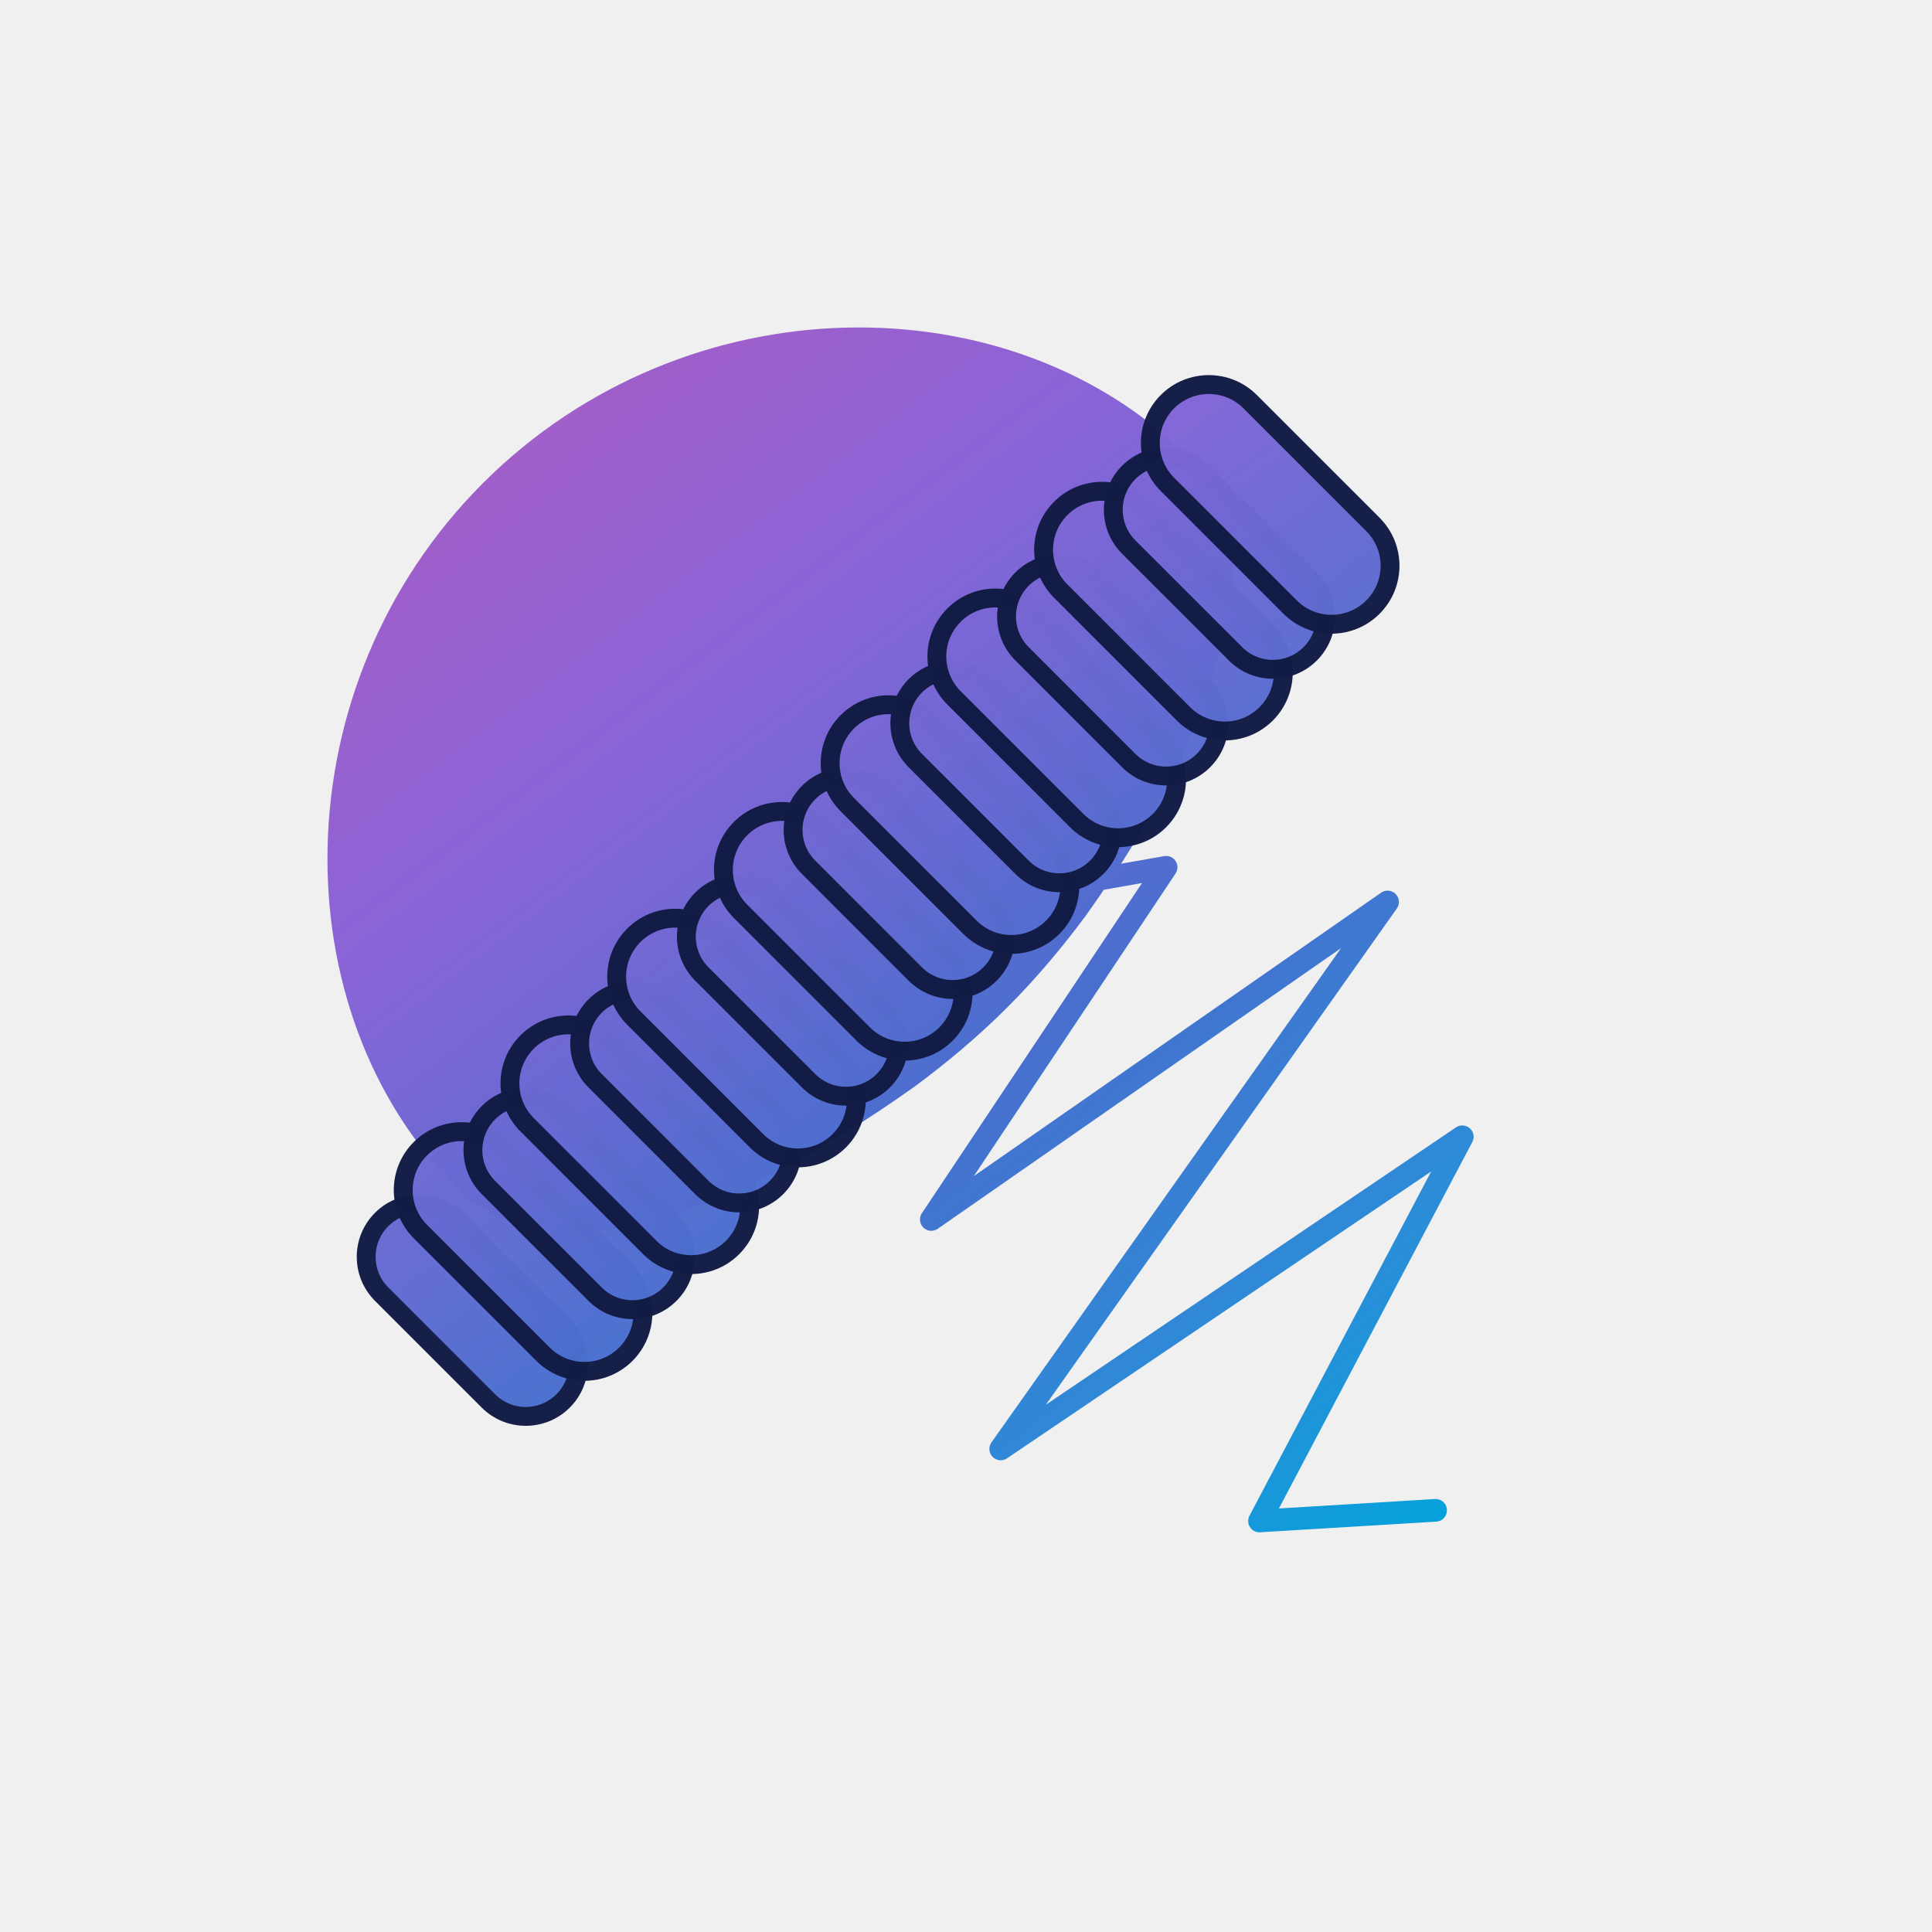
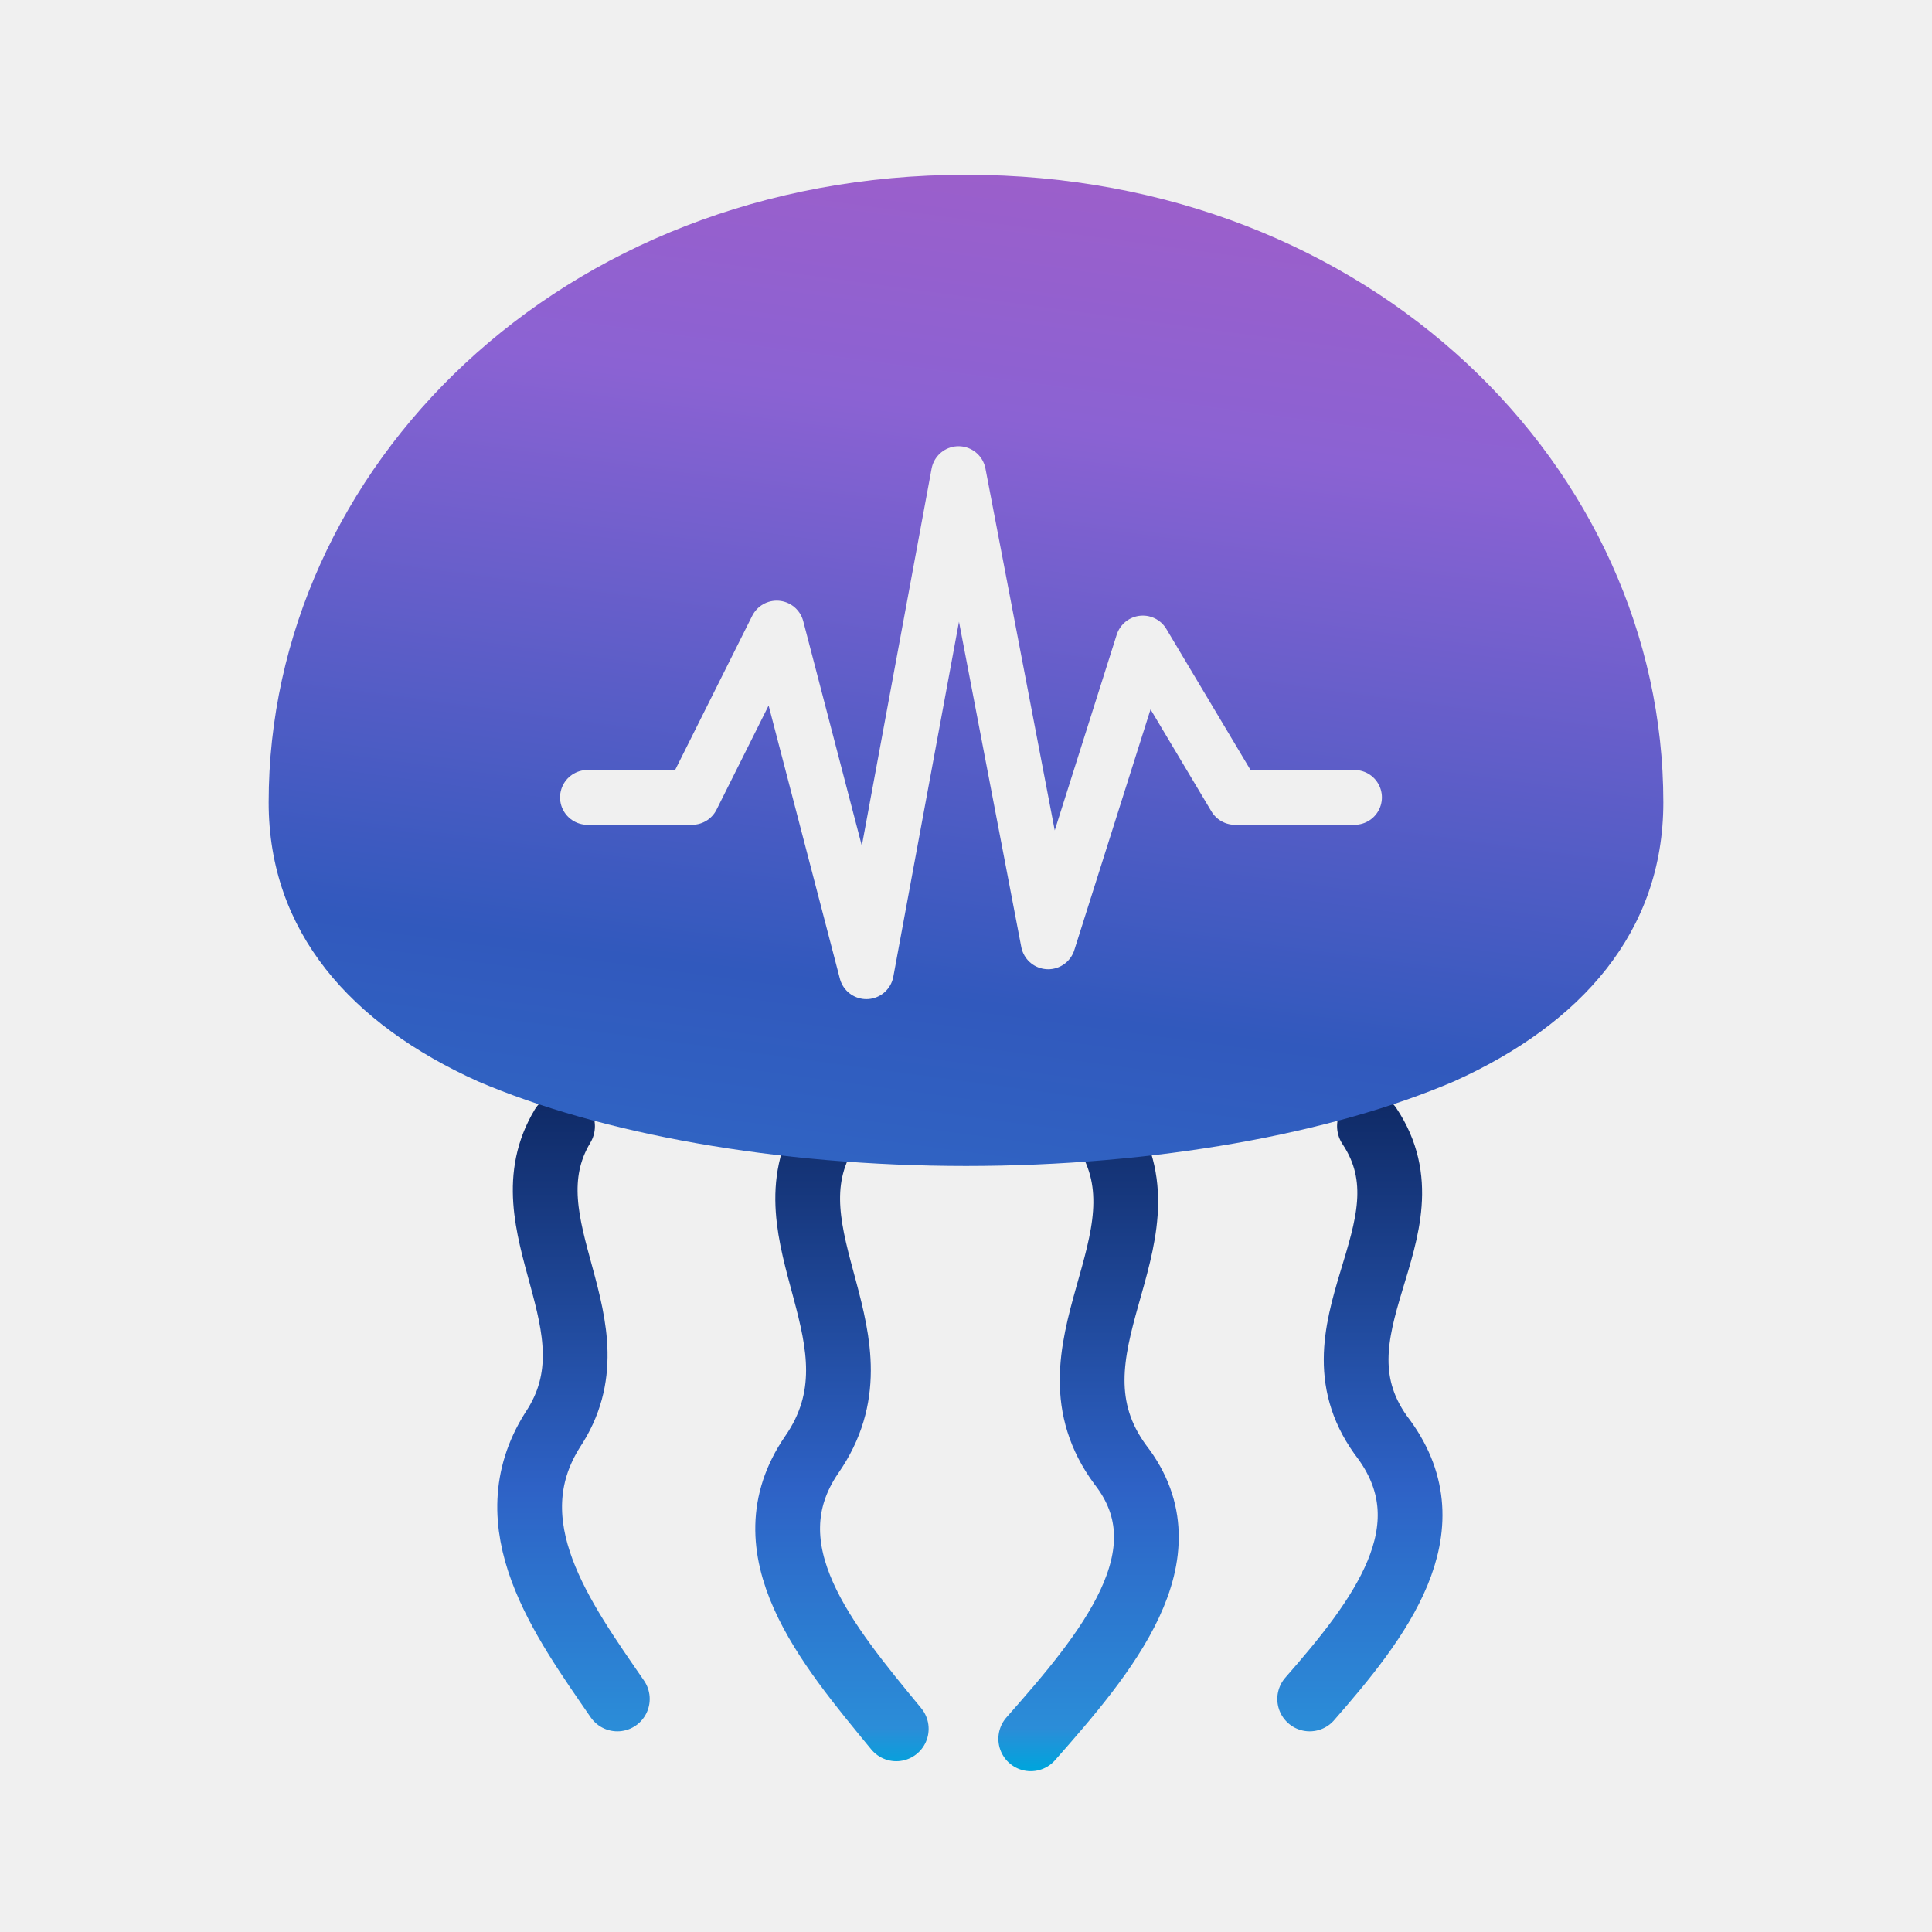
<svg xmlns="http://www.w3.org/2000/svg" viewBox="0 0 1024 1024" fill="none">
  <defs>
    <linearGradient id="atolla-gradient" x1="590" y1="84" x2="478" y2="914" gradientUnits="userSpaceOnUse">
      <stop offset="0%" stop-color="#AA5CC3" />
-       <stop offset="28%" stop-color="#8A64D7" />
-       <stop offset="58%" stop-color="#486FCE" />
-       <stop offset="82%" stop-color="#2B8DD8" />
+       <stop offset="22%" stop-color="#8B62D3" />
+       <stop offset="50%" stop-color="#3159BD" />
+       <stop offset="76%" stop-color="#2D78CE" />
+       <stop offset="100%" stop-color="#57B3E8" />
+     </linearGradient>
+     <linearGradient id="atolla-tentacle-gradient" x1="512" y1="536" x2="512" y2="804" gradientUnits="userSpaceOnUse">
+       <stop offset="0%" stop-color="#0F2A66" />
+       <stop offset="58%" stop-color="#2E62C6" />
+       <stop offset="94%" stop-color="#2B8DD8" />
      <stop offset="100%" stop-color="#00A4DC" />
    </linearGradient>
+     <mask id="wave-cutout-mask" maskUnits="userSpaceOnUse" x="220" y="160" width="604" height="430">
+       <rect x="220" y="160" width="604" height="430" fill="white" />
+       <path d="M360 414L402 414L436 346L472 484L509 284L545 472L583 352L620 414L668 414" fill="none" stroke="black" stroke-width="22" stroke-linecap="round" stroke-linejoin="round" />
+     </mask>
  </defs>
-   <g id="icon-tentacles" fill="url(#atolla-gradient)" transform="rotate(-45 512 512)">
-     <path d="M484 522L584 522L624 550L404 594L694 646L344 706L634 762L414 830L484 892" fill="none" stroke="url(#atolla-gradient)" stroke-width="12" stroke-linecap="round" stroke-linejoin="round" />
+   <g id="icon-tentacles" fill="none" stroke="url(#atolla-tentacle-gradient)" stroke-width="26" stroke-linecap="round" stroke-linejoin="round" transform="translate(-163.84 -123.84) scale(1.32)">
+     <path d="M350 546C326 586 374 626 346 668C322 706 350 744 372 776" />
+     <path d="M456 548C430 590 482 632 450 678C424 716 456 754 484 788" />
+     <path d="M568 548C596 592 540 636 574 682C602 718 568 758 538 792" />
+     <path d="M674 546C702 588 646 628 680 672C706 708 678 744 650 776" />
  </g>
-   <g id="icon-bell" fill="url(#atolla-gradient)" transform="rotate(-45 512 512)">
-     <path d="M512 150C360 150 238 272 238 404C238 434 254 460 284 480C308 496 334 508 360 517C388 526 418 533 448 538C468 541 490 543 512 543C534 543 556 541 576 538C606 533 636 526 664 517C690 508 716 496 740 480C770 460 786 434 786 404C786 272 664 150 512 150Z" />
-     <rect x="170" y="388" width="56" height="136" rx="28" opacity="0.98" stroke="#111B44" stroke-width="10" />
-     <rect x="208" y="376" width="62" height="154" rx="31" opacity="0.98" stroke="#111B44" stroke-width="10" />
-     <rect x="250" y="388" width="56" height="136" rx="28" opacity="0.98" stroke="#111B44" stroke-width="10" />
-     <rect x="288" y="376" width="62" height="154" rx="31" opacity="0.98" stroke="#111B44" stroke-width="10" />
-     <rect x="330" y="388" width="56" height="136" rx="28" opacity="0.98" stroke="#111B44" stroke-width="10" />
-     <rect x="368" y="376" width="62" height="154" rx="31" opacity="0.98" stroke="#111B44" stroke-width="10" />
-     <rect x="410" y="388" width="56" height="136" rx="28" opacity="0.98" stroke="#111B44" stroke-width="10" />
-     <rect x="448" y="376" width="62" height="154" rx="31" opacity="0.98" stroke="#111B44" stroke-width="10" />
-     <rect x="490" y="388" width="56" height="136" rx="28" opacity="0.98" stroke="#111B44" stroke-width="10" />
-     <rect x="528" y="376" width="62" height="154" rx="31" opacity="0.98" stroke="#111B44" stroke-width="10" />
-     <rect x="570" y="388" width="56" height="136" rx="28" opacity="0.98" stroke="#111B44" stroke-width="10" />
-     <rect x="608" y="376" width="62" height="154" rx="31" opacity="0.98" stroke="#111B44" stroke-width="10" />
-     <rect x="650" y="388" width="56" height="136" rx="28" opacity="0.98" stroke="#111B44" stroke-width="10" />
-     <rect x="688" y="376" width="62" height="154" rx="31" opacity="0.98" stroke="#111B44" stroke-width="10" />
-     <rect x="730" y="388" width="56" height="136" rx="28" opacity="0.98" stroke="#111B44" stroke-width="10" />
-     <rect x="768" y="376" width="62" height="154" rx="31" opacity="0.98" stroke="#111B44" stroke-width="10" />
+   <g id="icon-bell" fill="url(#atolla-gradient)" mask="url(#wave-cutout-mask)" transform="translate(-163.84 -123.84) scale(1.32)">
+     <path d="M512 164C349 164 232 282 232 416C232 468 265 505 316 528C365 549 436 562 512 562C588 562 659 549 708 528C759 505 792 468 792 416C792 282 675 164 512 164Z" />
  </g>
</svg>
